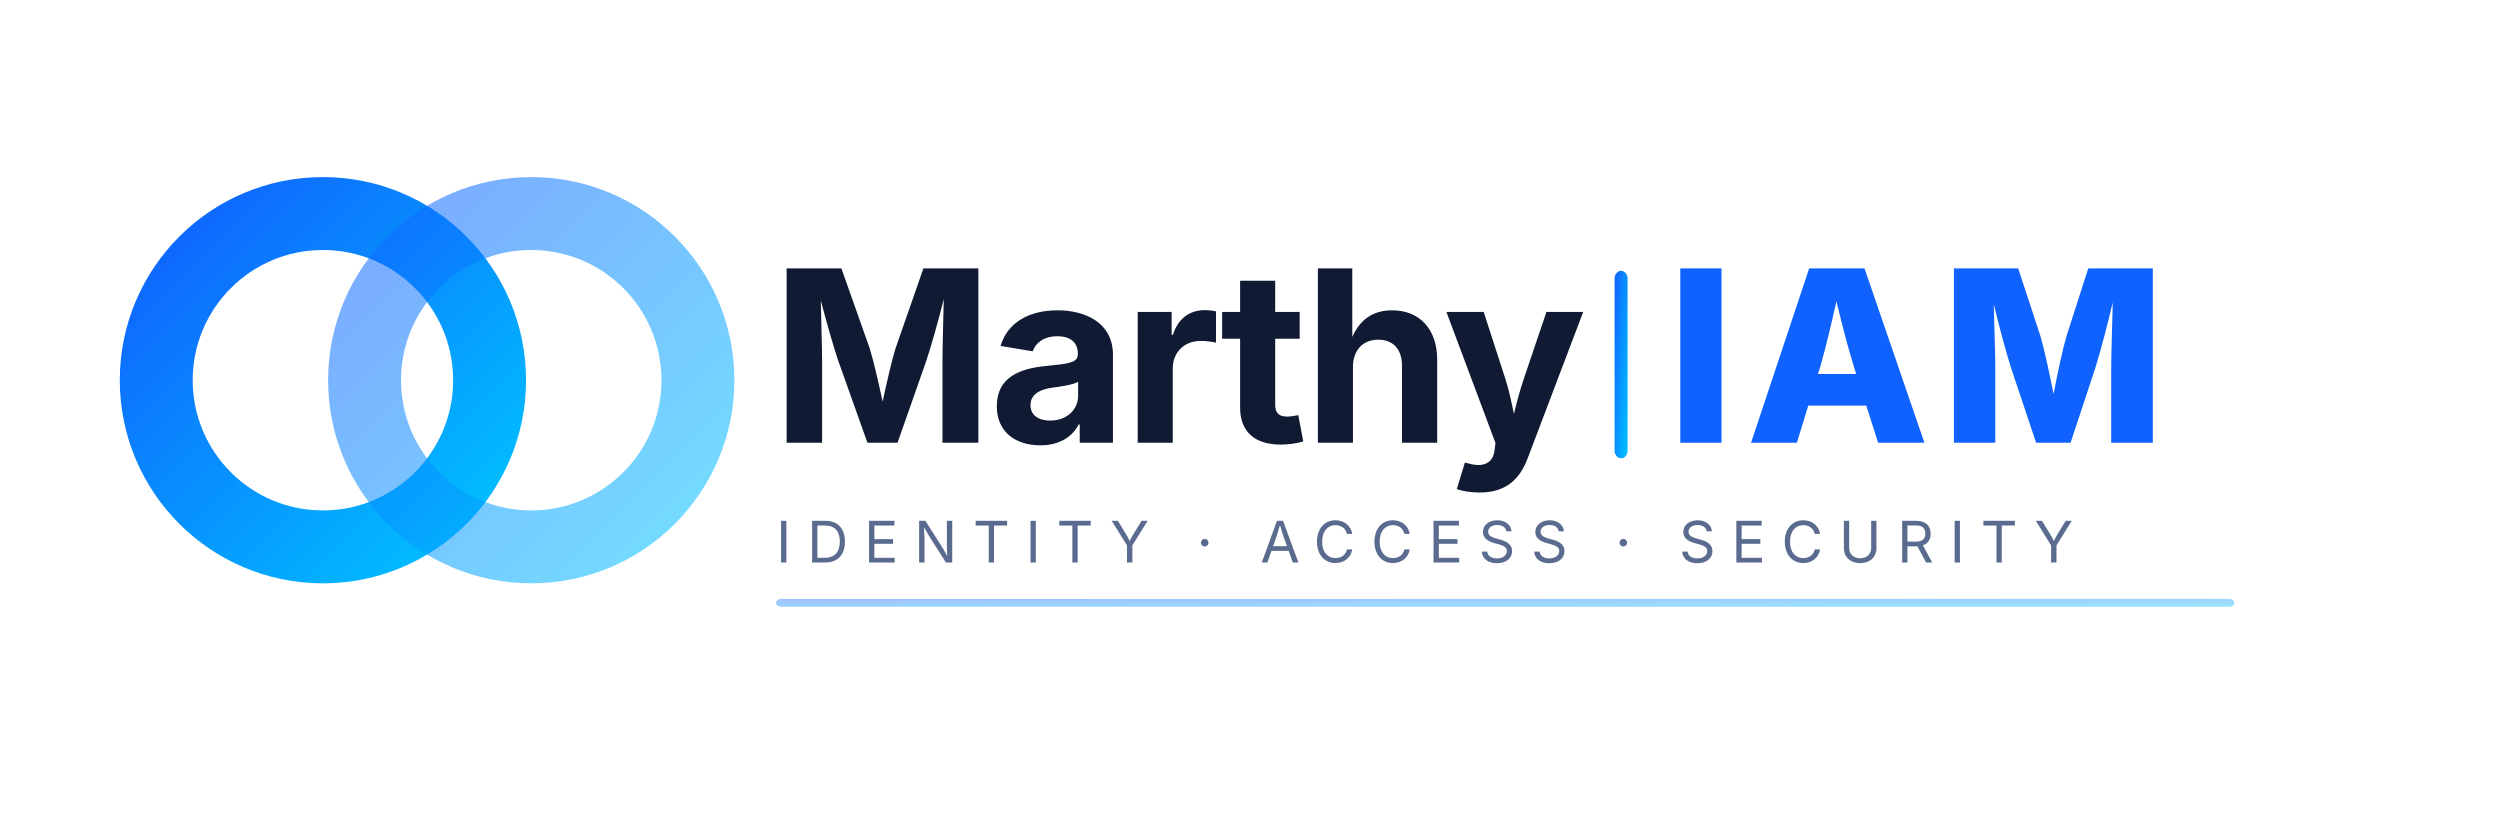
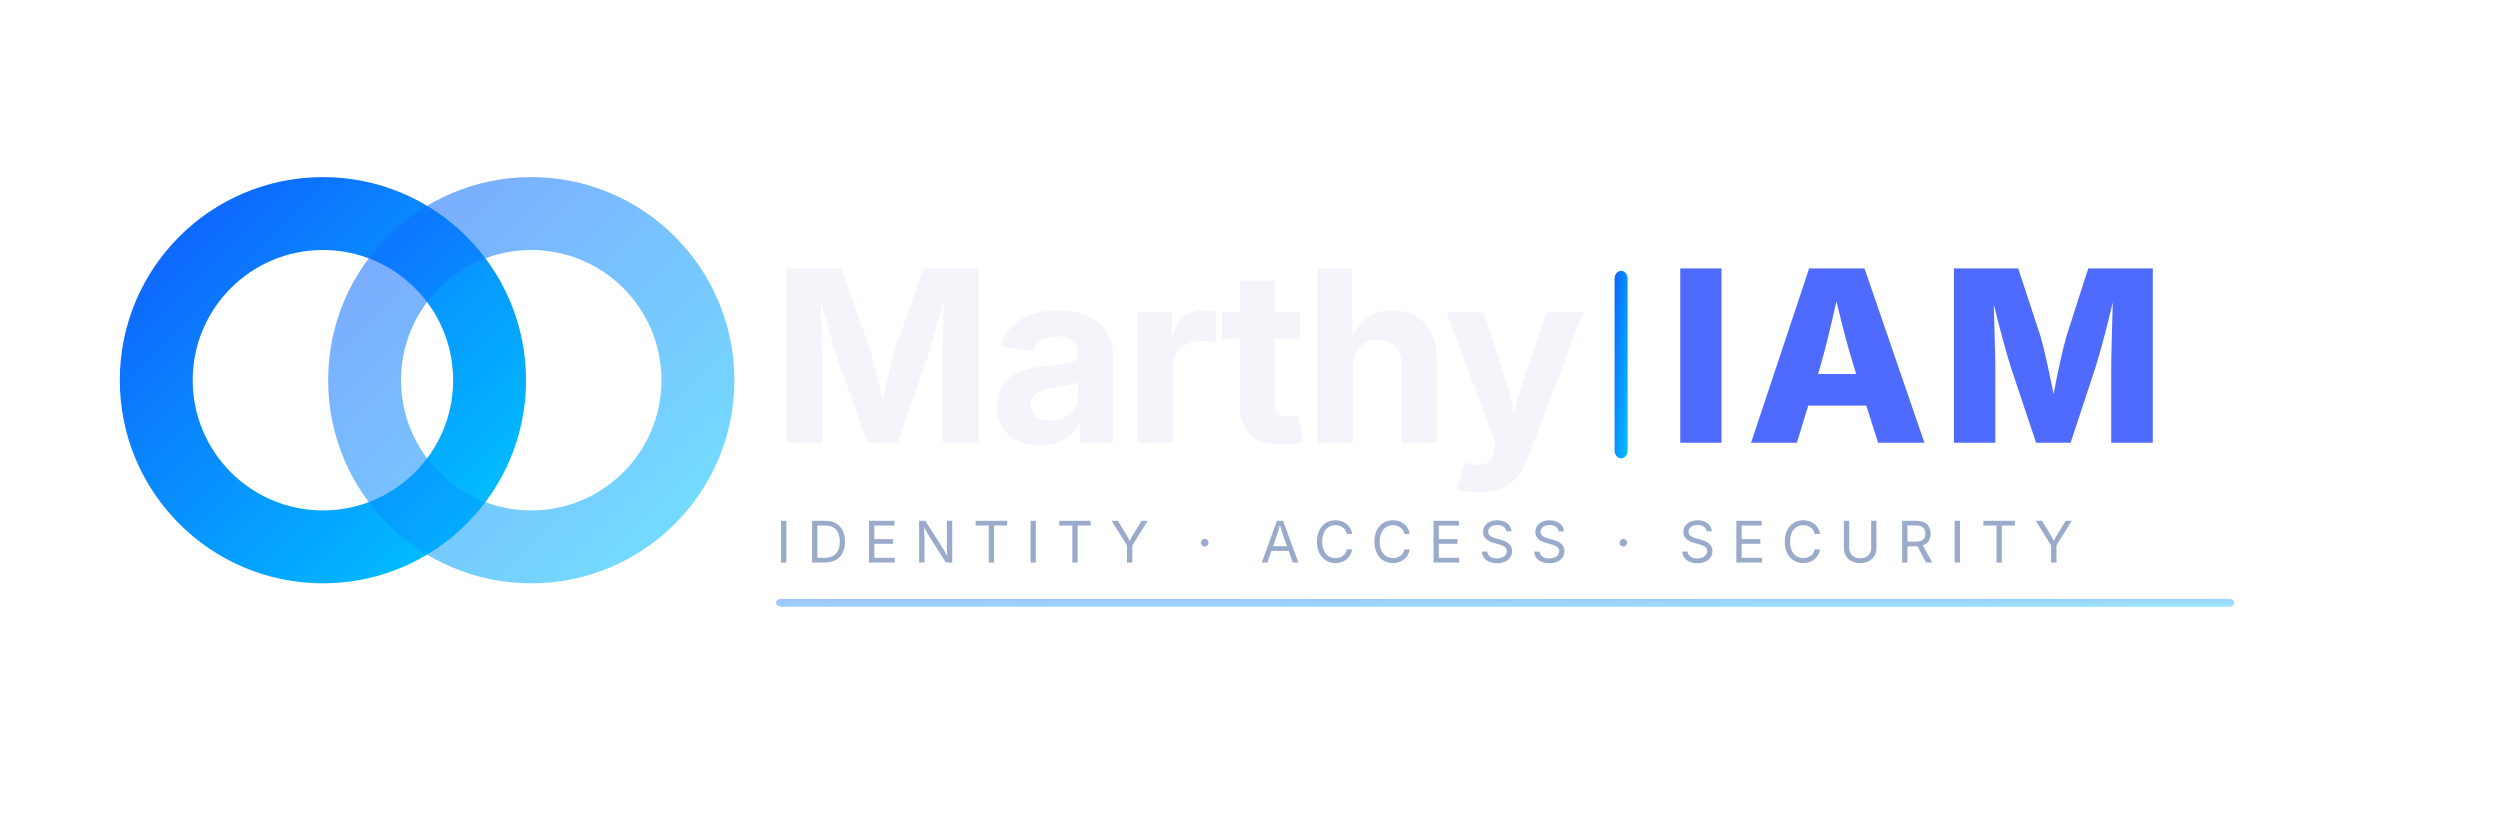
<svg xmlns="http://www.w3.org/2000/svg" viewBox="0 0 480 160" width="480" height="160">
  <defs>
    <linearGradient id="loopGrad" x1="0%" y1="0%" x2="100%" y2="100%">
      <stop offset="0%" style="stop-color:#0F62FE;stop-opacity:1" />
      <stop offset="100%" style="stop-color:#00C2FF;stop-opacity:1" />
    </linearGradient>
    <linearGradient id="loopGradSoft" x1="0%" y1="0%" x2="100%" y2="100%">
      <stop offset="0%" style="stop-color:#0F62FE;stop-opacity:0.55" />
      <stop offset="100%" style="stop-color:#00C2FF;stop-opacity:0.55" />
    </linearGradient>
  </defs>
  <circle cx="62" cy="73" r="32" fill="none" stroke="url(#loopGrad)" stroke-width="14" />
  <circle cx="102" cy="73" r="32" fill="none" stroke="url(#loopGradSoft)" stroke-width="14" />
-   <text x="148" y="85" font-family="'Segoe UI', 'Inter', 'Helvetica Neue', Arial, sans-serif" font-size="46" font-weight="700" letter-spacing="-1" fill="#101A33">Marthy</text>
+   <text x="148" y="85" font-family="'Segoe UI', 'Inter', 'Helvetica Neue', Arial, sans-serif" font-size="46" font-weight="700" letter-spacing="-1" fill="#F3F5FA">Marthy</text>
  <rect x="310" y="52" width="2.5" height="36" rx="1.5" fill="url(#loopGrad)" />
-   <text x="320" y="85" font-family="'Segoe UI', 'Inter', 'Helvetica Neue', Arial, sans-serif" font-size="46" font-weight="800" letter-spacing="2" fill="#0F62FE">IAM</text>
-   <text x="149" y="108" font-family="'Segoe UI', 'Inter', 'Helvetica Neue', Arial, sans-serif" font-size="11" font-weight="400" letter-spacing="3" fill="#5B6B8F">IDENTITY · ACCESS · SECURITY</text>
+   <text x="320" y="85" font-family="'Segoe UI', 'Inter', 'Helvetica Neue', Arial, sans-serif" font-size="46" font-weight="800" letter-spacing="2" fill="#4F6BFF">IAM</text>
+   <text x="149" y="108" font-family="'Segoe UI', 'Inter', 'Helvetica Neue', Arial, sans-serif" font-size="11" font-weight="400" letter-spacing="3" fill="#9AAACB">IDENTITY · ACCESS · SECURITY</text>
  <rect x="149" y="115" width="280" height="1.5" rx="1" fill="url(#loopGrad)" opacity="0.4" />
</svg>
